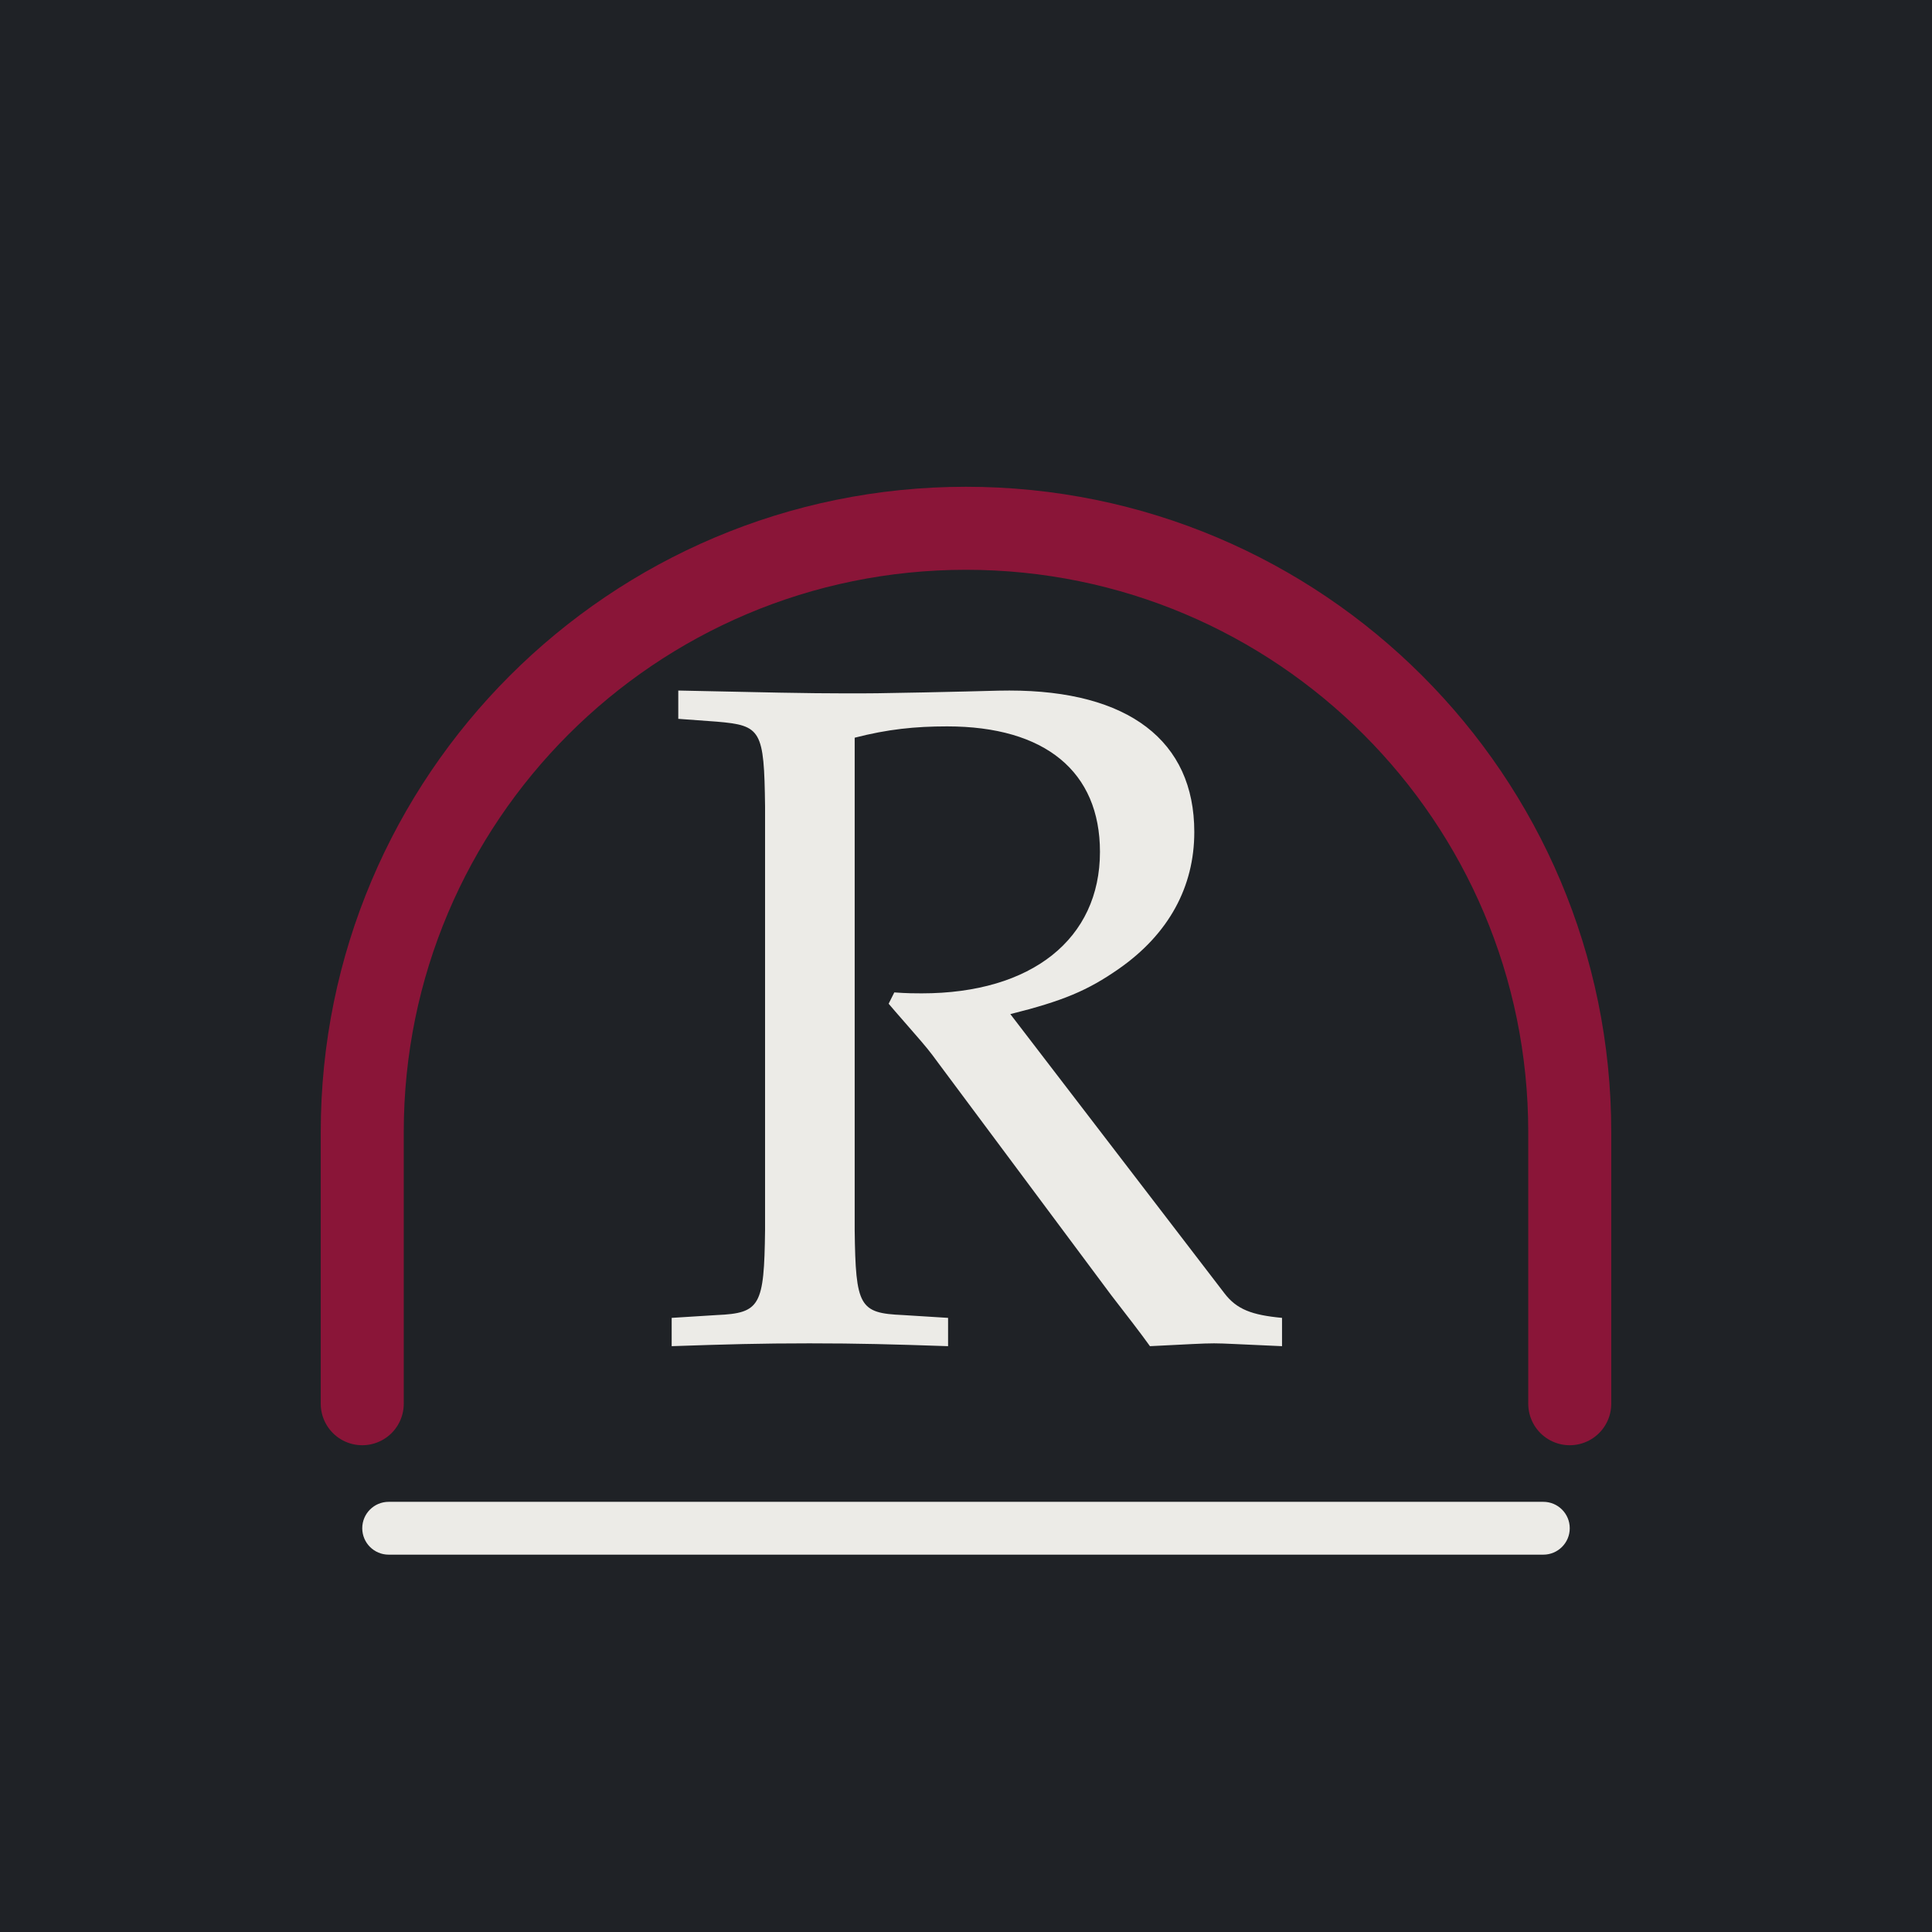
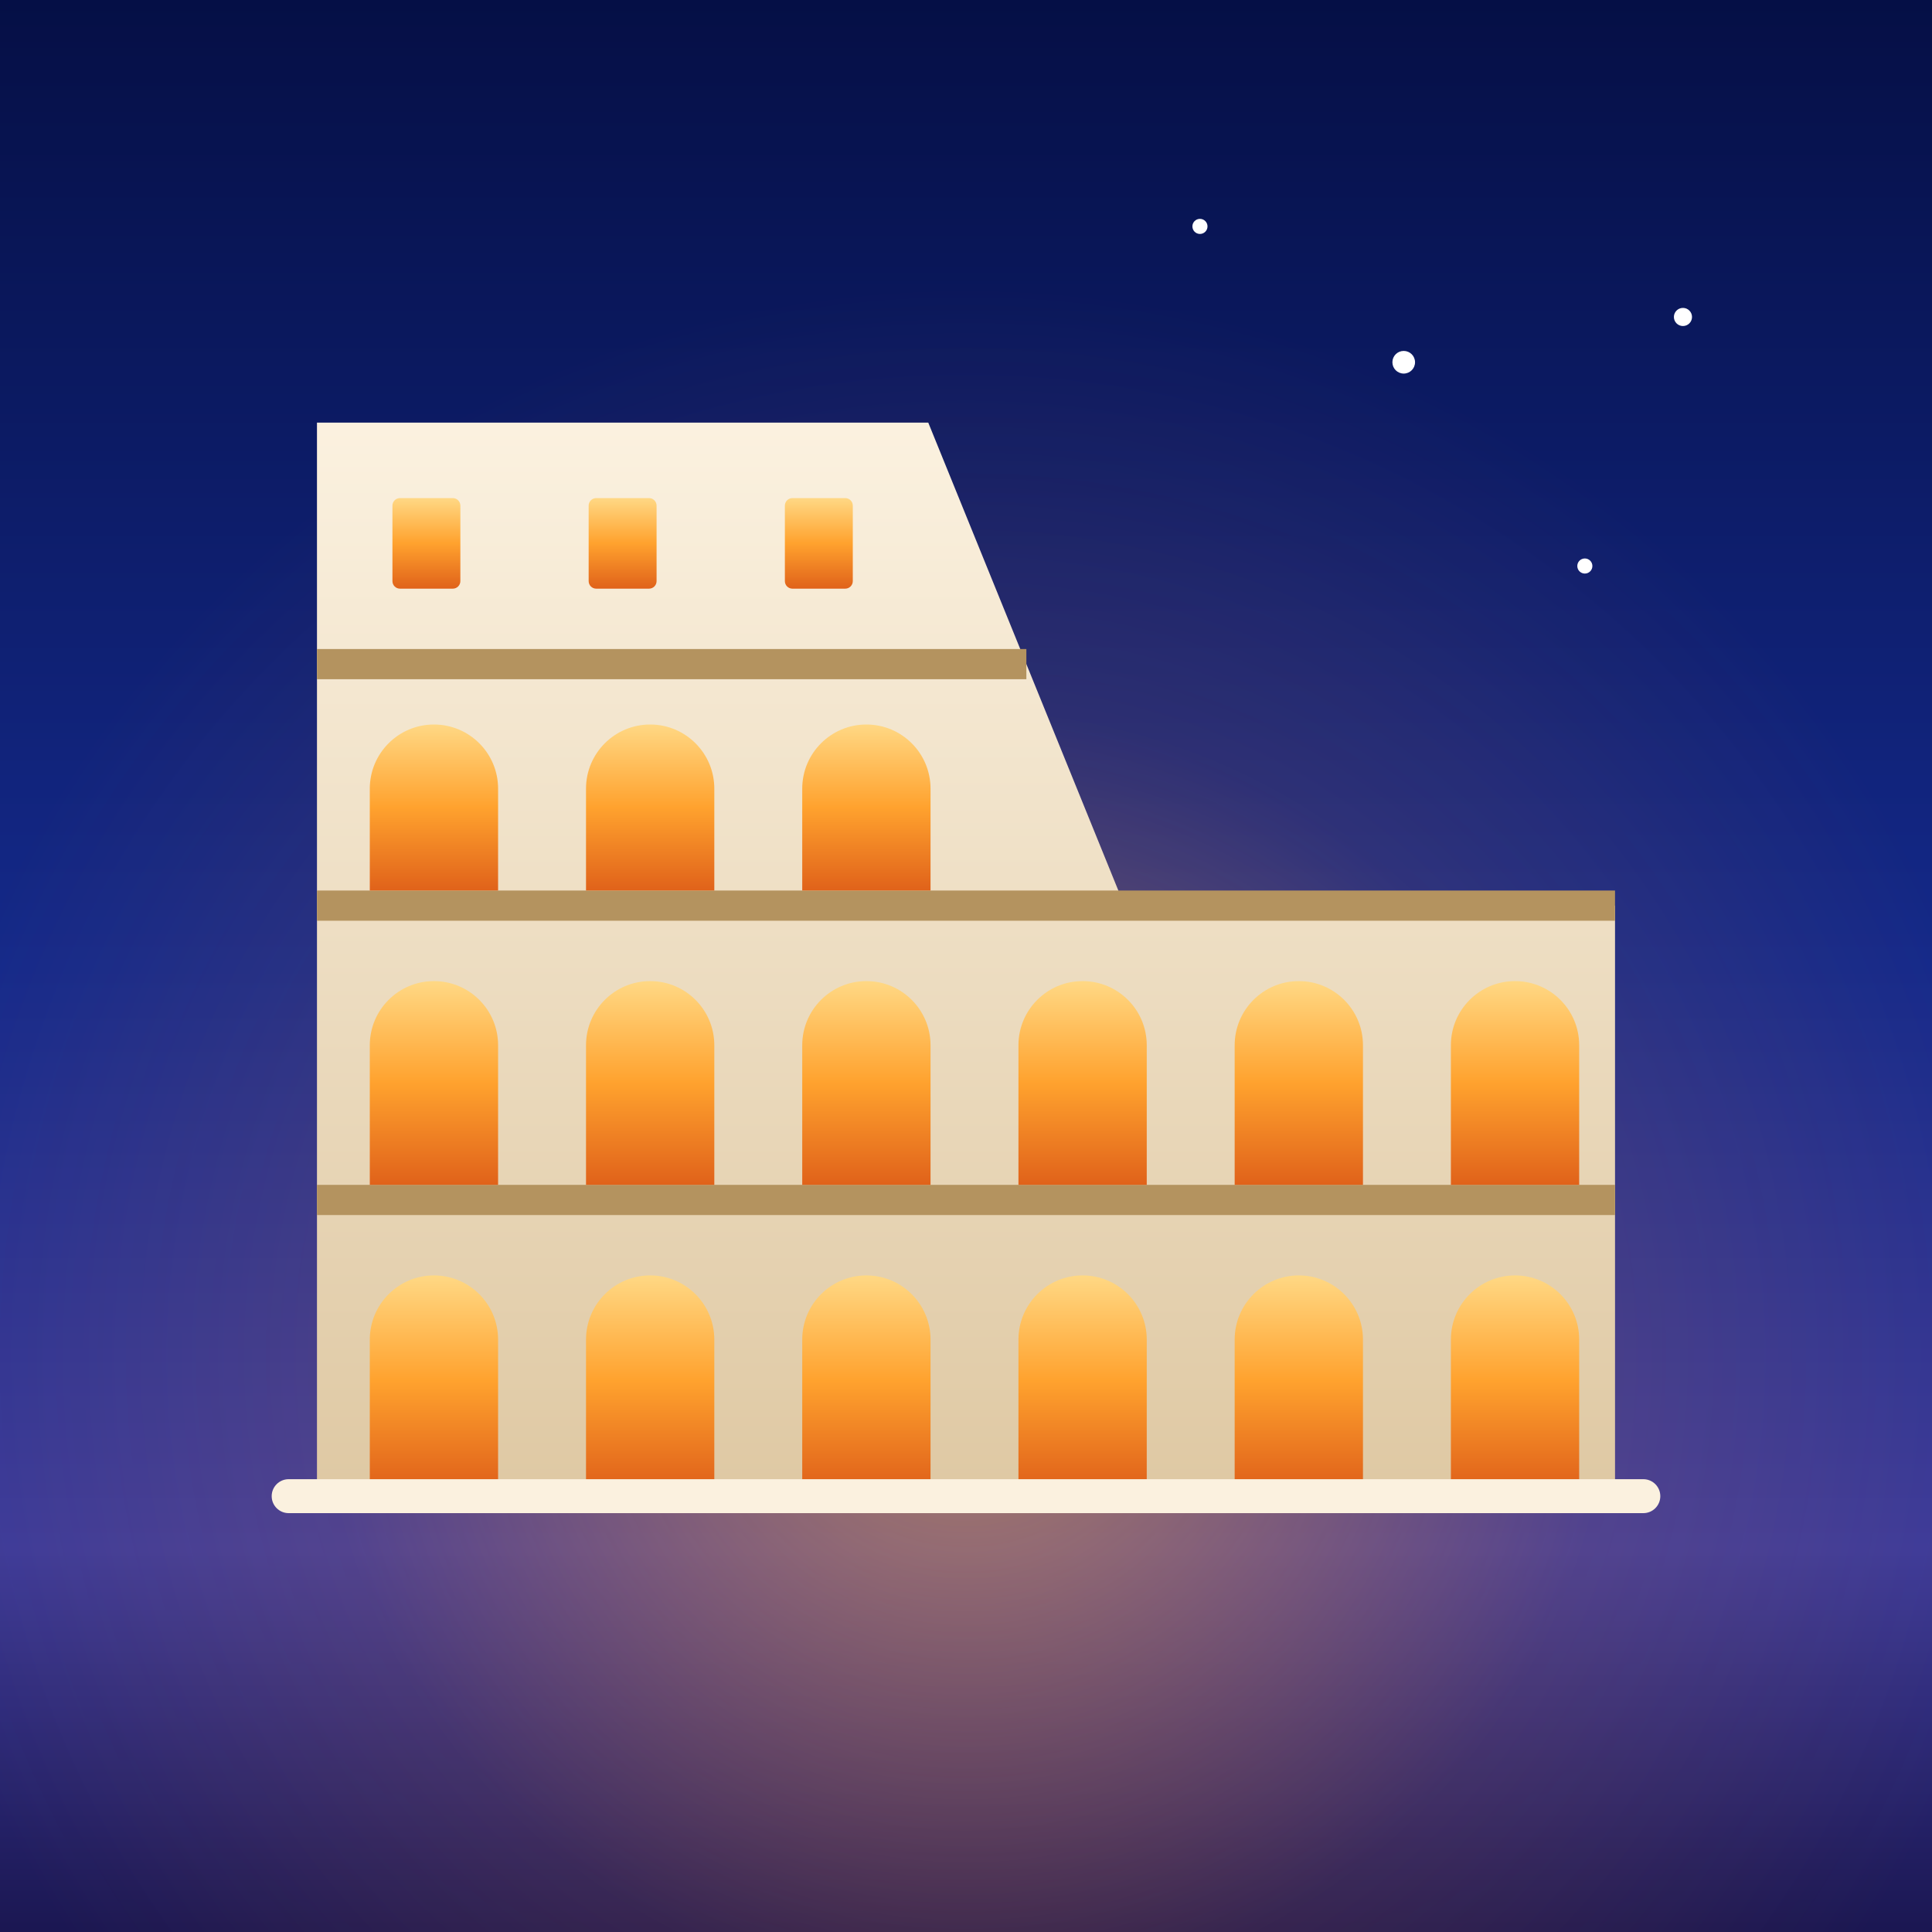
<svg xmlns="http://www.w3.org/2000/svg" viewBox="0 0 512 512" width="512" height="512">
-   <rect width="512" height="512" fill="#1F2226" />
-   <path d="M96 372 V300 a160 160 0 0 1 320 0 V372" fill="none" stroke="#8A1538" stroke-width="22" stroke-linecap="round" />
-   <text x="256" y="356" text-anchor="middle" font-family="Palatino, 'Palatino Linotype', Georgia, serif" font-size="250" fill="#ECEBE7">R</text>
-   <rect x="96" y="398" width="320" height="14" rx="7" fill="#ECEBE7" />
+   <defs>
+     <linearGradient id="sky" x1="0" y1="0" x2="0" y2="1">
+       <stop offset="0" stop-color="#050f45" />
+       <stop offset=".5" stop-color="#14298a" />
+       <stop offset=".8" stop-color="#3b3a9a" />
+       <stop offset="1" stop-color="#1a1650" />
+     </linearGradient>
+     <radialGradient id="halo" cx=".5" cy=".7" r=".55">
+       <stop offset="0" stop-color="#ffb347" stop-opacity=".6" />
+       <stop offset=".6" stop-color="#ff8a3c" stop-opacity=".12" />
+       <stop offset="1" stop-color="#ff8a3c" stop-opacity="0" />
+     </radialGradient>
+     <linearGradient id="stone" x1="0" y1="0" x2="0" y2="1">
+       <stop offset="0" stop-color="#fbf1df" />
+       <stop offset="1" stop-color="#dfc9a4" />
+     </linearGradient>
+     <linearGradient id="glow" x1="0" y1="0" x2="0" y2="1">
+       <stop offset="0" stop-color="#ffd884" />
+       <stop offset=".5" stop-color="#ffa22e" />
+       <stop offset="1" stop-color="#e0621a" />
+     </linearGradient>
+   </defs>
+   <rect width="512" height="512" fill="url(#sky)" />
+   <rect width="512" height="512" fill="url(#halo)" />
+   <g fill="#fff">
+     <circle cx="372" cy="96" r="3" />
+     <circle cx="420" cy="150" r="2" />
+     <circle cx="318" cy="60" r="2" />
+     <circle cx="446" cy="84" r="2.4" />
+   </g>
+   <path d="M84 394 V112 H246 L298 240 H428 V394 Z" fill="url(#stone)" />
+   <rect x="84" y="172" width="188" height="8" fill="#b4935f" />
+   <rect x="84" y="236" width="344" height="8" fill="#b4935f" />
+   <rect x="84" y="314" width="344" height="8" fill="#b4935f" />
+   <rect x="104" y="132" width="18" height="24" rx="2" fill="url(#glow)" />
+   <rect x="156" y="132" width="18" height="24" rx="2" fill="url(#glow)" />
+   <rect x="208" y="132" width="18" height="24" rx="2" fill="url(#glow)" />
+   <path d="M98.0 236 V209.0 a17.0 17.0 0 0 1 34 0 V236 Z" fill="url(#glow)" />
+   <path d="M155.3 236 V209.0 a17.0 17.0 0 0 1 34 0 V236 Z" fill="url(#glow)" />
+   <path d="M212.6 236 V209.0 a17.0 17.0 0 0 1 34 0 V236 Z" fill="url(#glow)" />
+   <path d="M98.0 314 V277.0 a17.0 17.0 0 0 1 34 0 V314 Z" fill="url(#glow)" />
+   <path d="M155.3 314 V277.0 a17.0 17.0 0 0 1 34 0 V314 Z" fill="url(#glow)" />
+   <path d="M212.6 314 V277.0 a17.0 17.0 0 0 1 34 0 V314 Z" fill="url(#glow)" />
+   <path d="M269.9 314 V277.0 a17.0 17.0 0 0 1 34 0 V314 Z" fill="url(#glow)" />
+   <path d="M327.2 314 V277.0 a17.0 17.0 0 0 1 34 0 V314 Z" fill="url(#glow)" />
+   <path d="M384.5 314 V277.0 a17.0 17.0 0 0 1 34 0 V314 Z" fill="url(#glow)" />
+   <path d="M98.0 394 V355.0 a17.0 17.0 0 0 1 34 0 V394 Z" fill="url(#glow)" />
+   <path d="M155.3 394 V355.0 a17.0 17.0 0 0 1 34 0 V394 Z" fill="url(#glow)" />
+   <path d="M212.6 394 V355.0 a17.0 17.0 0 0 1 34 0 V394 Z" fill="url(#glow)" />
+   <path d="M269.9 394 V355.0 a17.0 17.0 0 0 1 34 0 V394 Z" fill="url(#glow)" />
+   <path d="M327.2 394 V355.0 a17.0 17.0 0 0 1 34 0 V394 Z" fill="url(#glow)" />
+   <path d="M384.5 394 V355.0 a17.0 17.0 0 0 1 34 0 V394 Z" fill="url(#glow)" />
+   <rect x="72" y="392" width="368" height="9" rx="4.5" fill="#fbf1df" />
</svg>
